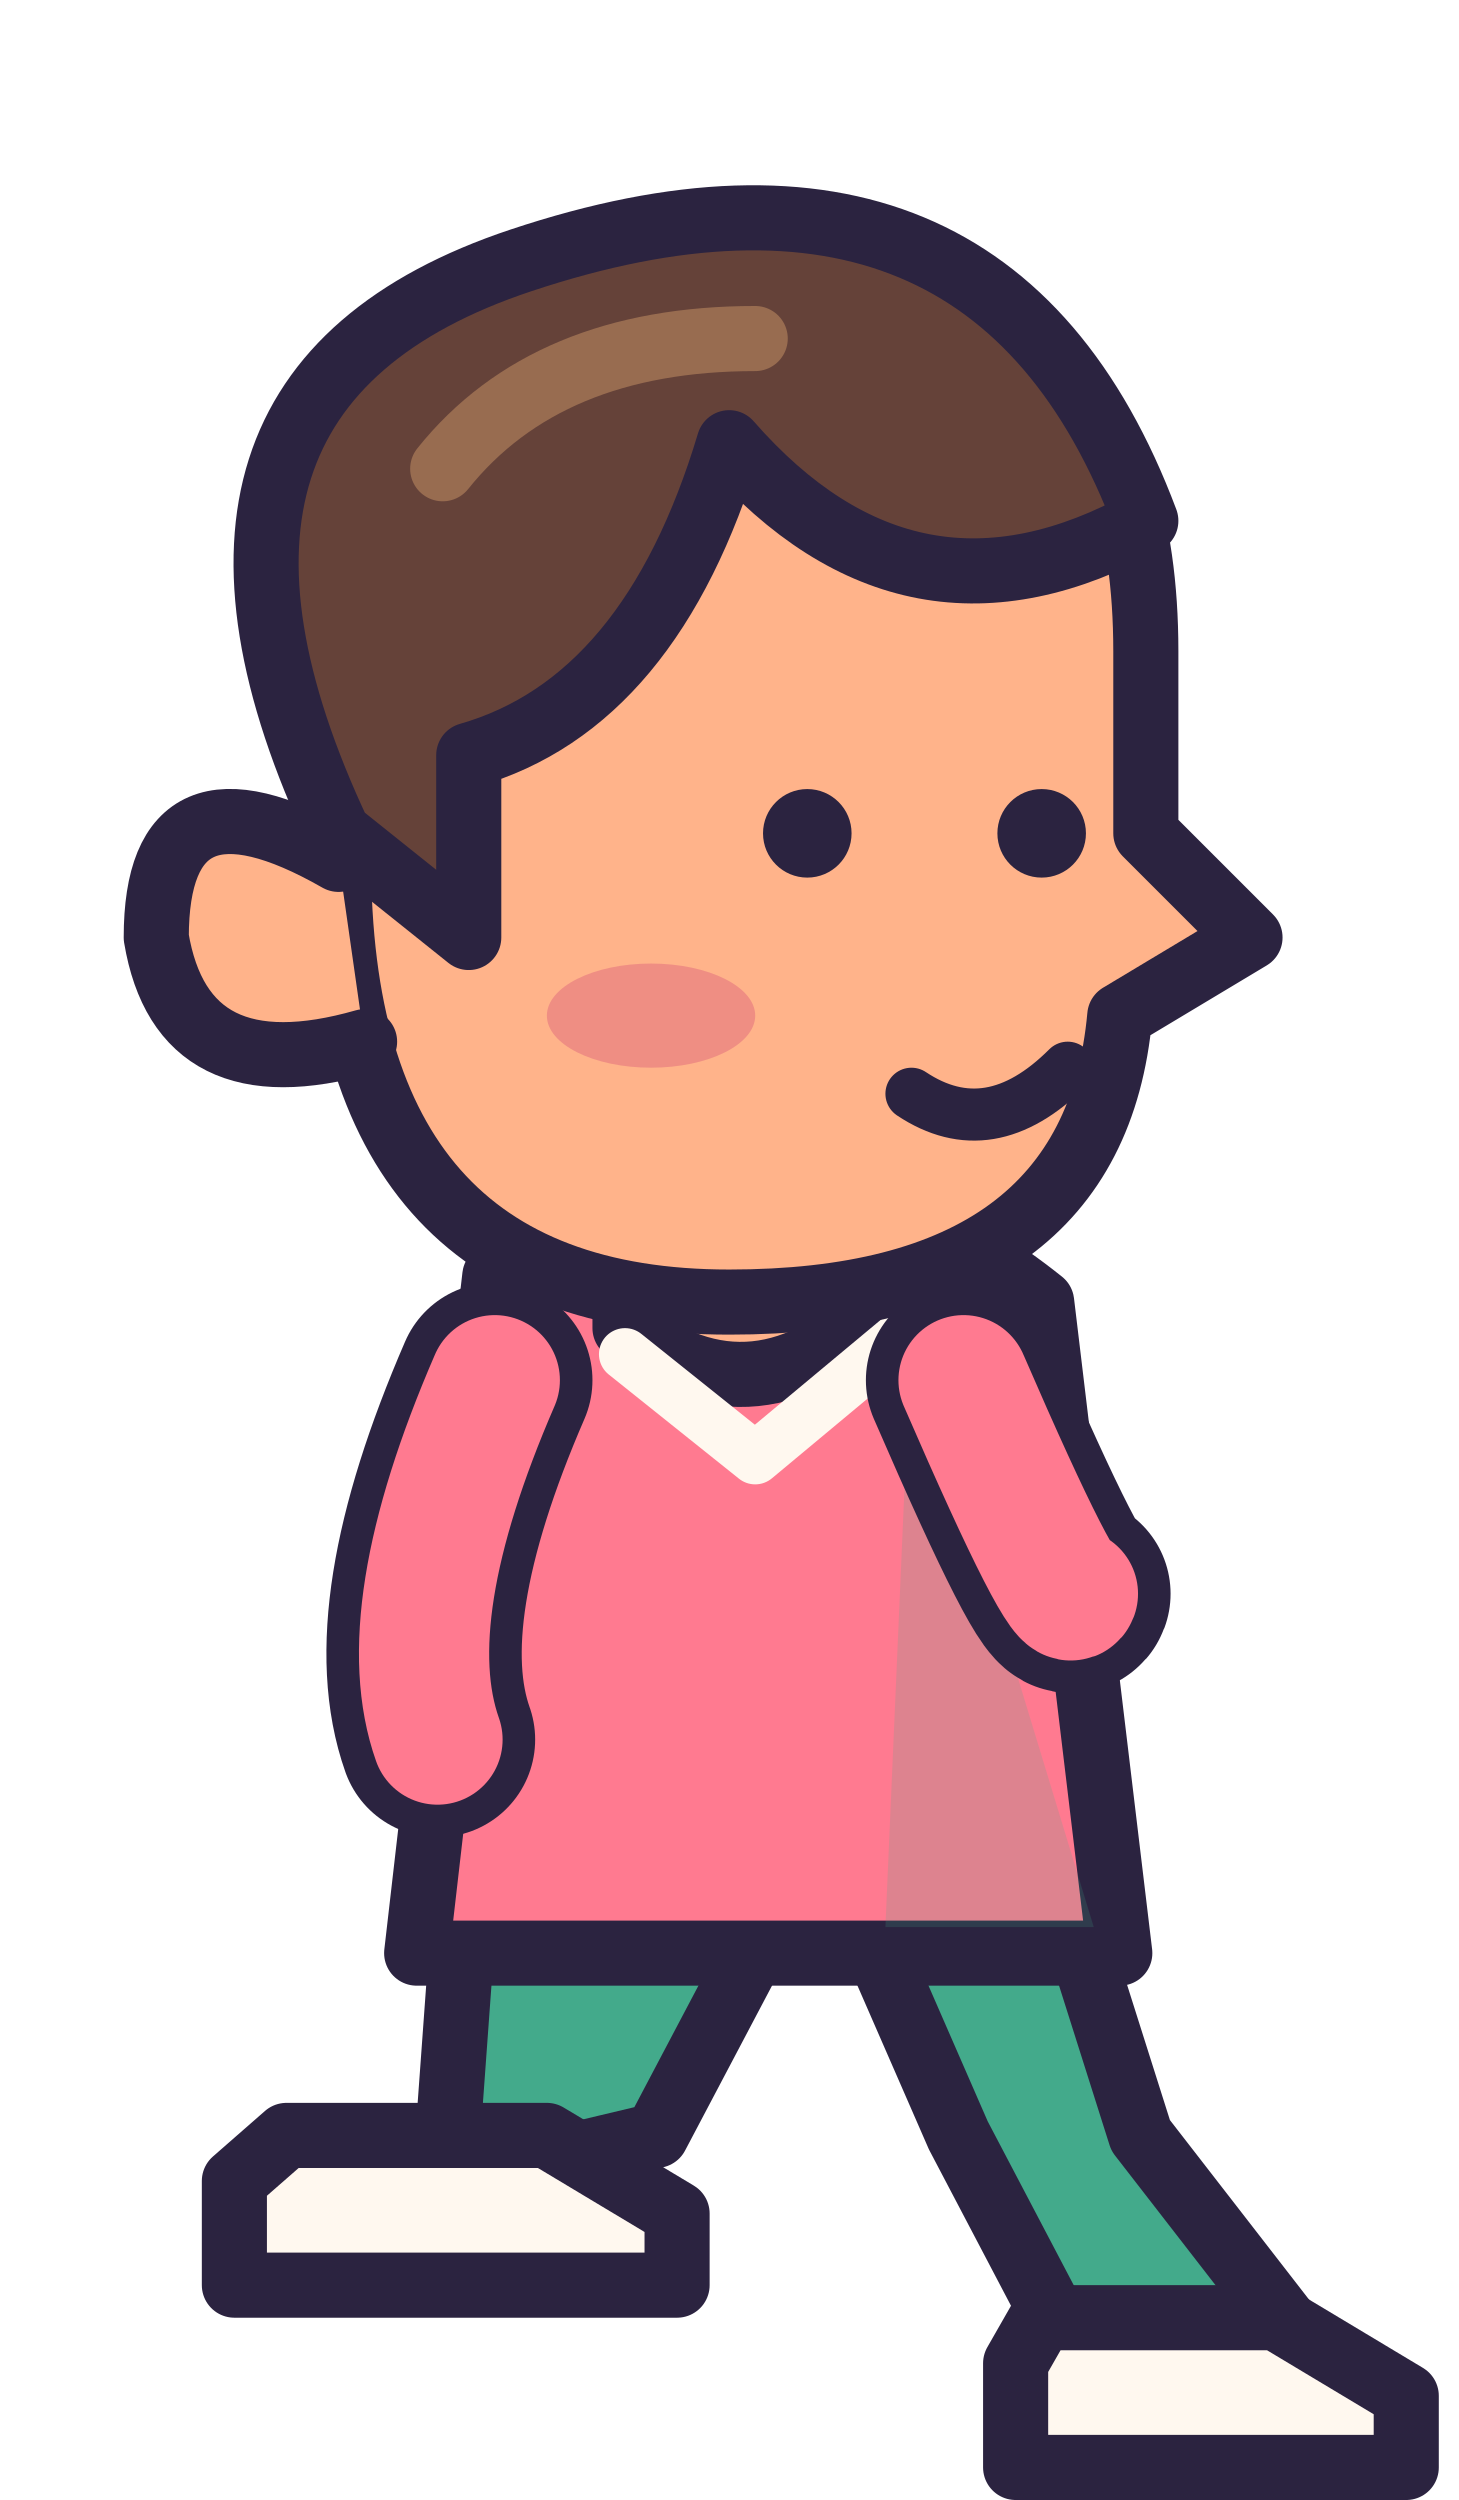
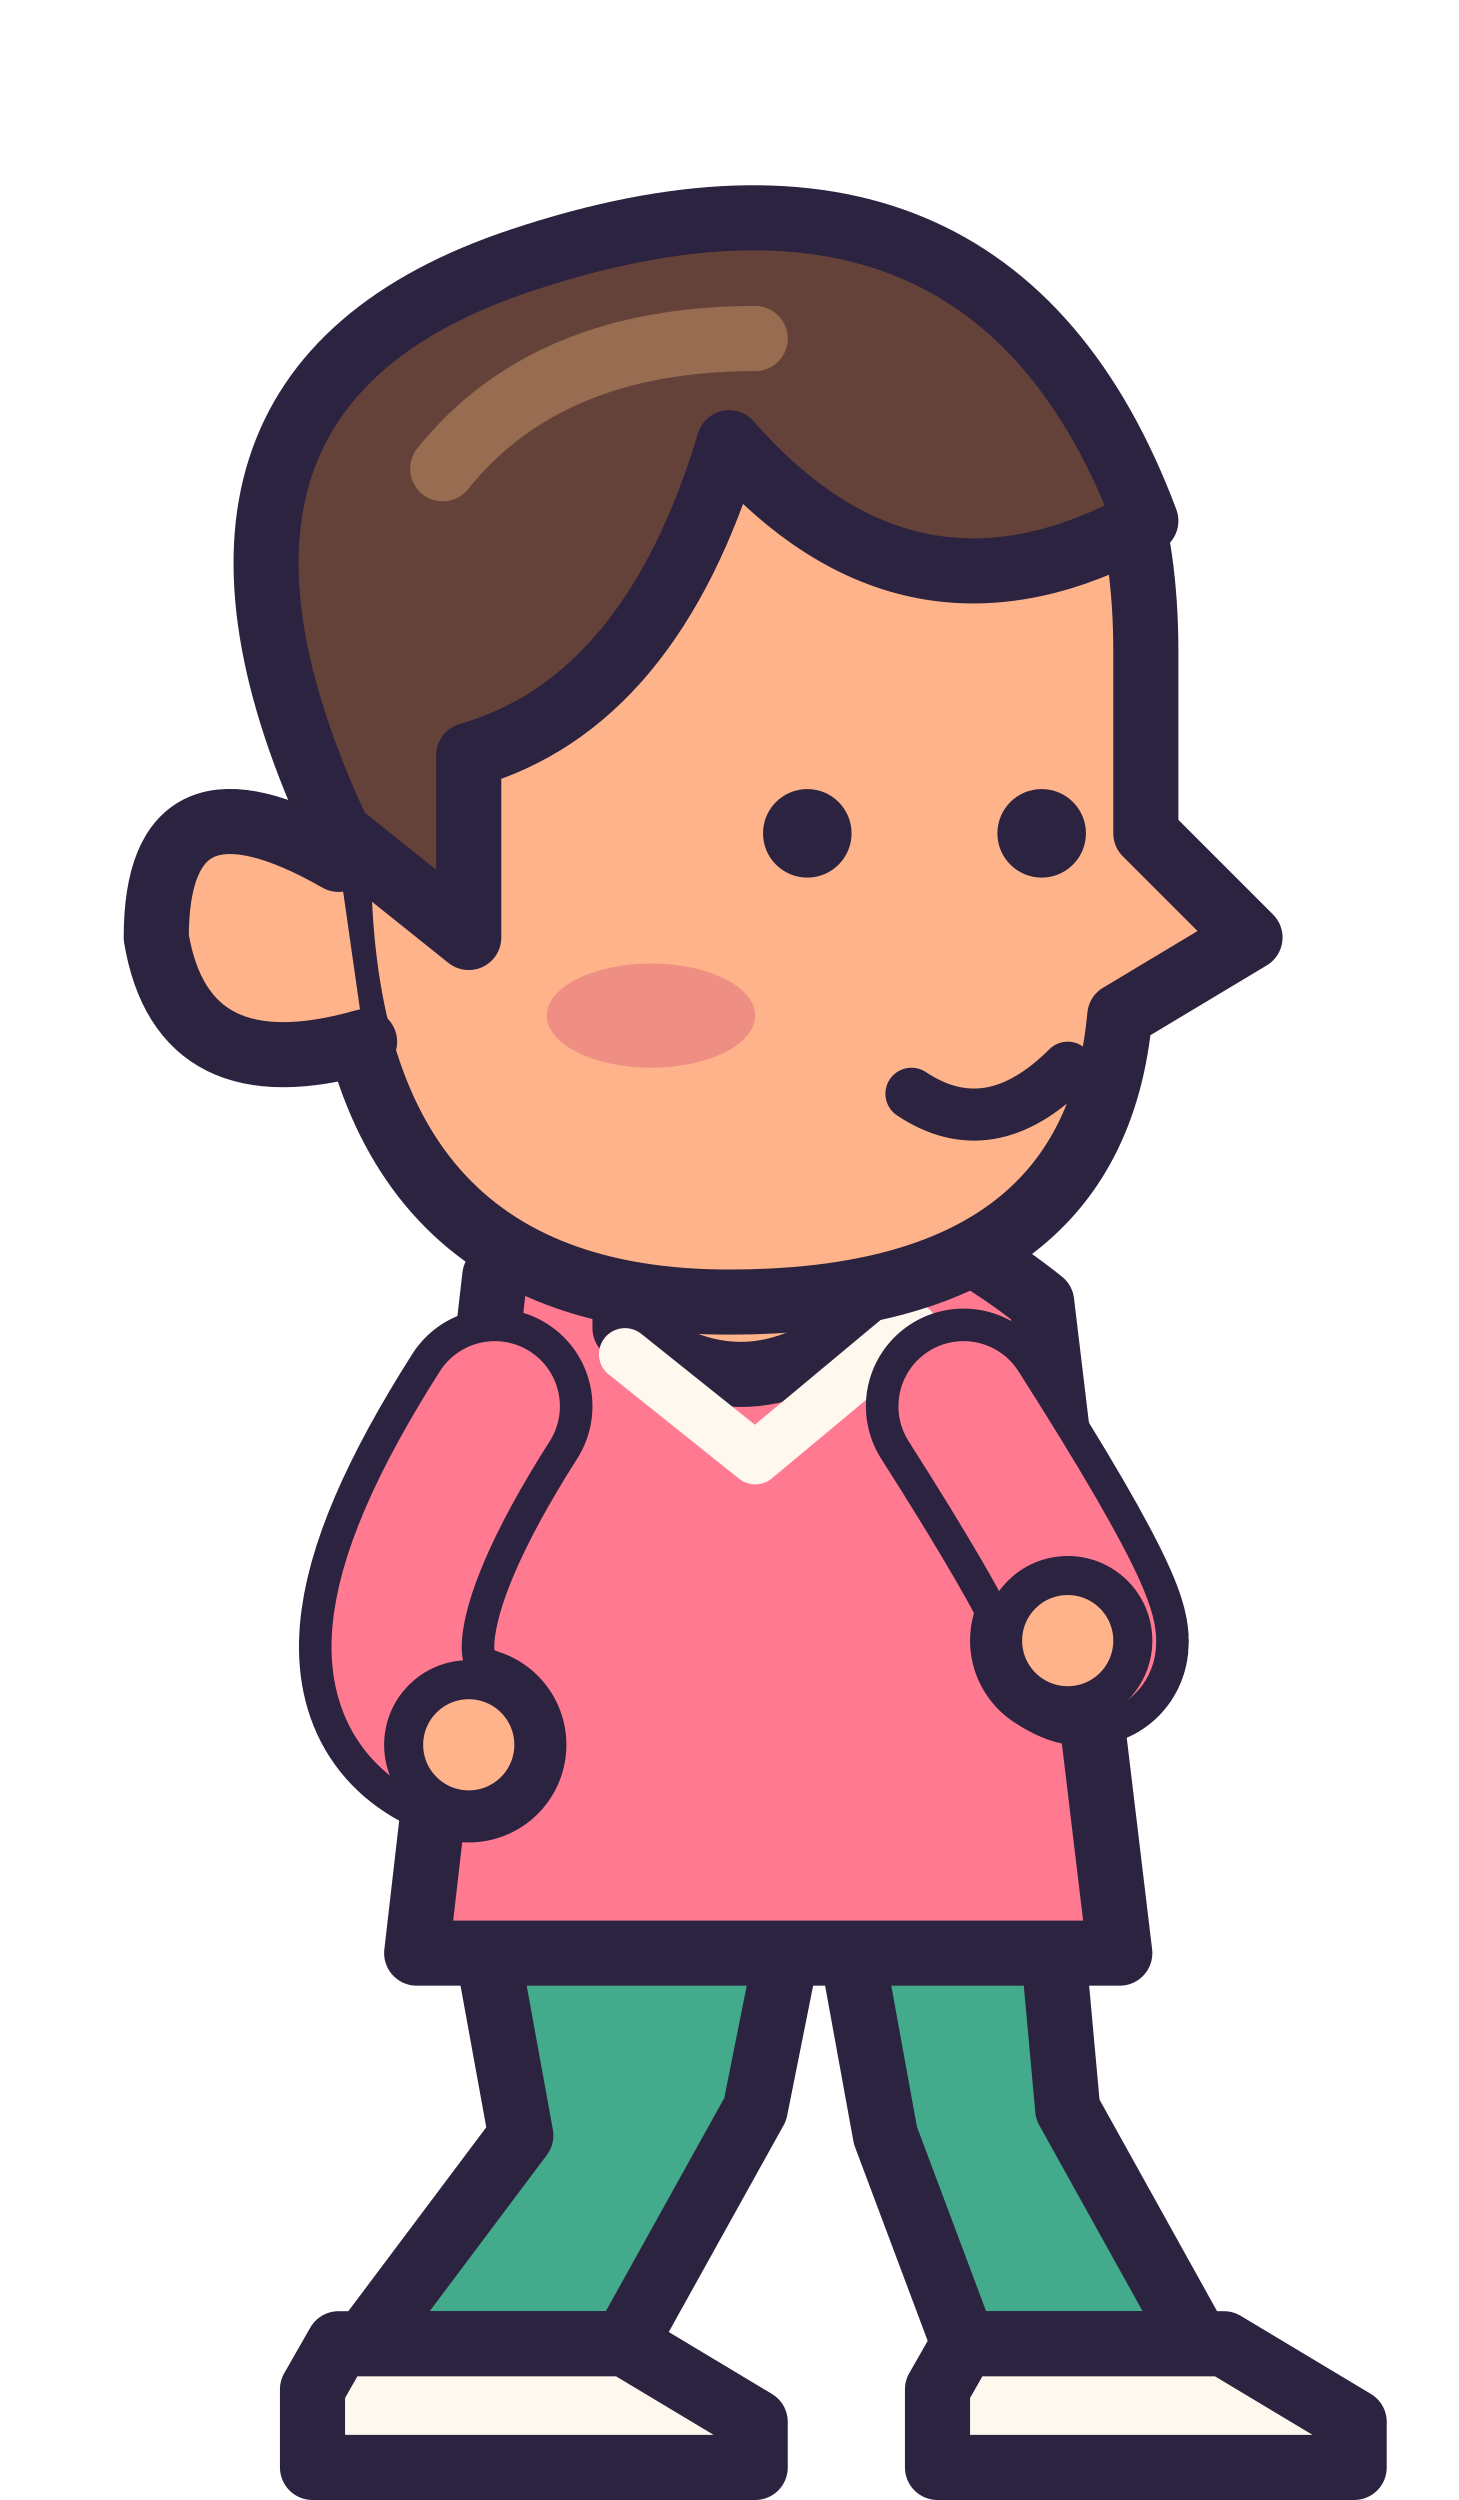
<svg xmlns="http://www.w3.org/2000/svg" width="56" height="96" viewBox="0 0 56 96">
  <g stroke="#2b2340" stroke-width="2.5" stroke-linecap="round" stroke-linejoin="round">
-     <path d="M18 71L17.20 82L11.00 83.00h10L25.20 82L31 71Z M32 71L36.80 82L41.00 90.00h9L43.80 82L40 70Z" fill="#43aa8b" vector-effect="non-scaling-stroke" />
-     <g transform="translate(-7.00 -7.00)">
-       <path d="M18 89h10l5 3v2.75H16v-4Z" fill="#fff8ef" vector-effect="non-scaling-stroke" />
-     </g>
-     <g transform="translate(7.00 0.00)">
-       <path d="M33 89h9l5 3v2.75H32v-4Z" fill="#fff8ef" vector-effect="non-scaling-stroke" />
-     </g>
-     <path d="M19 49q11-7 21 1l3 25H16Z" fill="#ff7a90" vector-effect="non-scaling-stroke" />
-     <path d="M35 51l7 23h-8Z" fill="#43aa8b" stroke="none" opacity="0.18" vector-effect="non-scaling-stroke" />
-     <path d="M24 44v7q5 4 10-1v-7" fill="#ffb38a" vector-effect="non-scaling-stroke" />
-     <path d="M24 52l5 4 6-5" fill="none" stroke="#fff8ef" stroke-width="2" vector-effect="non-scaling-stroke" />
-     <path d="M19 53Q15.10 62 16.80 66.80" fill="none" stroke="#2b2340" stroke-width="7.5" vector-effect="non-scaling-stroke" />
-     <path d="M19 53Q15.10 62 16.80 66.80" fill="none" stroke="#ff7a90" stroke-width="5" vector-effect="non-scaling-stroke" />
-     <path d="M37 53Q40.90 62 41.20 61.20" fill="none" stroke="#2b2340" stroke-width="7.5" vector-effect="non-scaling-stroke" />
-     <path d="M37 53Q40.90 62 41.20 61.20" fill="none" stroke="#ff7a90" stroke-width="5" vector-effect="non-scaling-stroke" />
-     <g transform="translate(0 0) rotate(0 28 35)">
+     <path d="M18 71L20 82L14 90H24L29 81L31 71Z M32 71L34 82L37 90H46L41 81L40 70Z" fill="#43aa8b" />
+     <path d="M13 90h11l5 3v1.75H12v-3Z M37 90h10l5 3v1.75H36v-3Z" fill="#fff8ef" />
+     <path d="M19 49q11-7 21 1l3 25H16Z" fill="#ff7a90" />
+     <path d="M24 44v7q5 4 10-1v-7" fill="#ffb38a" />
+     <path d="m24 52 5 4 6-5" stroke="#fff8ef" fill="none" stroke-width="2" />
+     <path d="M19 54Q12 65 18 67.0M37 54Q44 65 41 63.0" stroke="#2b2340" stroke-width="7.5" fill="none" />
+     <path d="M19 54Q12 65 18 67.0M37 54Q44 65 41 63.0" stroke="#ff7a90" stroke-width="5" fill="none" />
+     <circle cx="18" cy="67.0" r="2.5" fill="#ffb38a" stroke-width="1.5" />
+     <circle cx="41" cy="63.0" r="2.5" fill="#ffb38a" stroke-width="1.5" />
+     <g transform="translate(0 0)">
      <path d="M13 23q0-13 16-13 15 0 15 15v7l4 4-5 3q-1 11-15 11-15 0-15-17Z" fill="#ffb38a" vector-effect="non-scaling-stroke" />
      <path d="M13 33q-7-4-7 3 1 6 8 4" fill="#ffb38a" vector-effect="non-scaling-stroke" />
      <path d="M13 32Q5 15 20 10q18-6 24 10-9 5-16-3-3 10-10 12v7Z" fill="#654239" vector-effect="non-scaling-stroke" />
      <path d="M17 18q4-5 12-5" fill="none" stroke="#986c50" stroke-width="2.5" vector-effect="non-scaling-stroke" />
      <circle cx="31" cy="32" r="1.7" fill="#2b2340" stroke="none" vector-effect="non-scaling-stroke" />
      <circle cx="40" cy="32" r="1.7" fill="#2b2340" stroke="none" vector-effect="non-scaling-stroke" />
      <path d="M35 42q3 2 6-1" fill="none" stroke="#2b2340" stroke-width="2" vector-effect="non-scaling-stroke" />
      <ellipse cx="25" cy="39" rx="4" ry="2" fill="#ef8e83" stroke="none" vector-effect="non-scaling-stroke" />
    </g>
  </g>
</svg>
